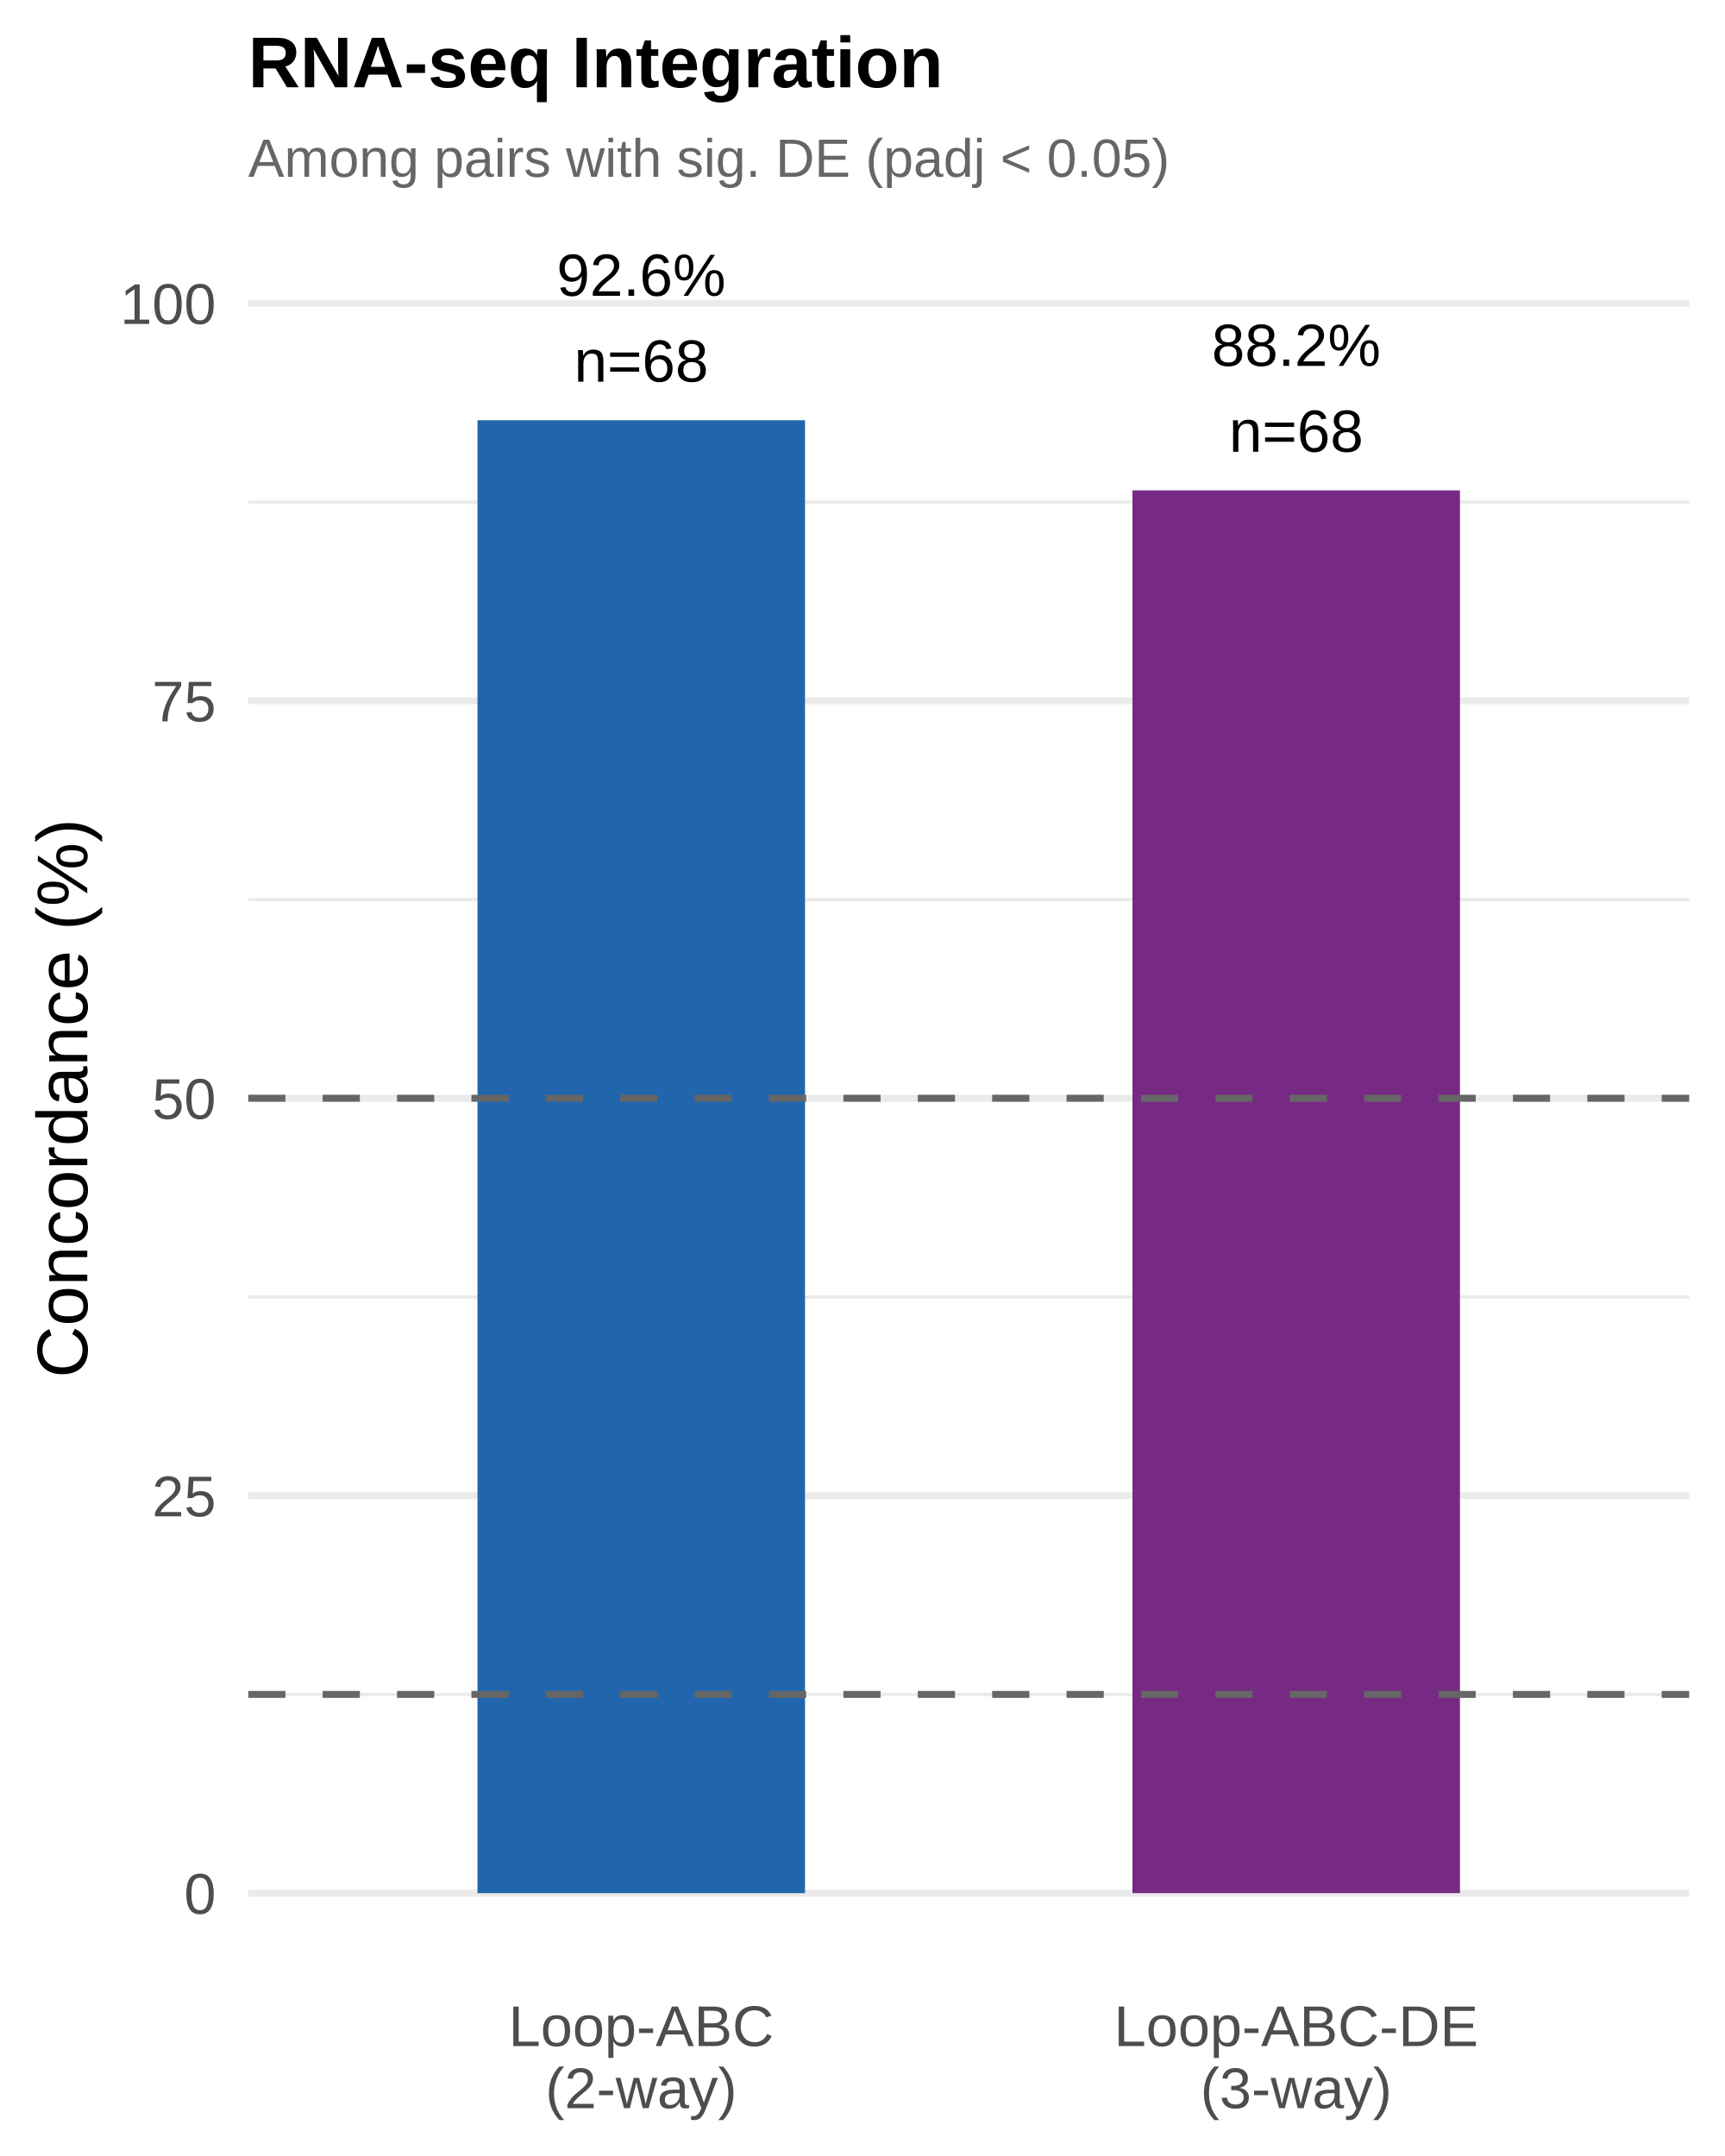
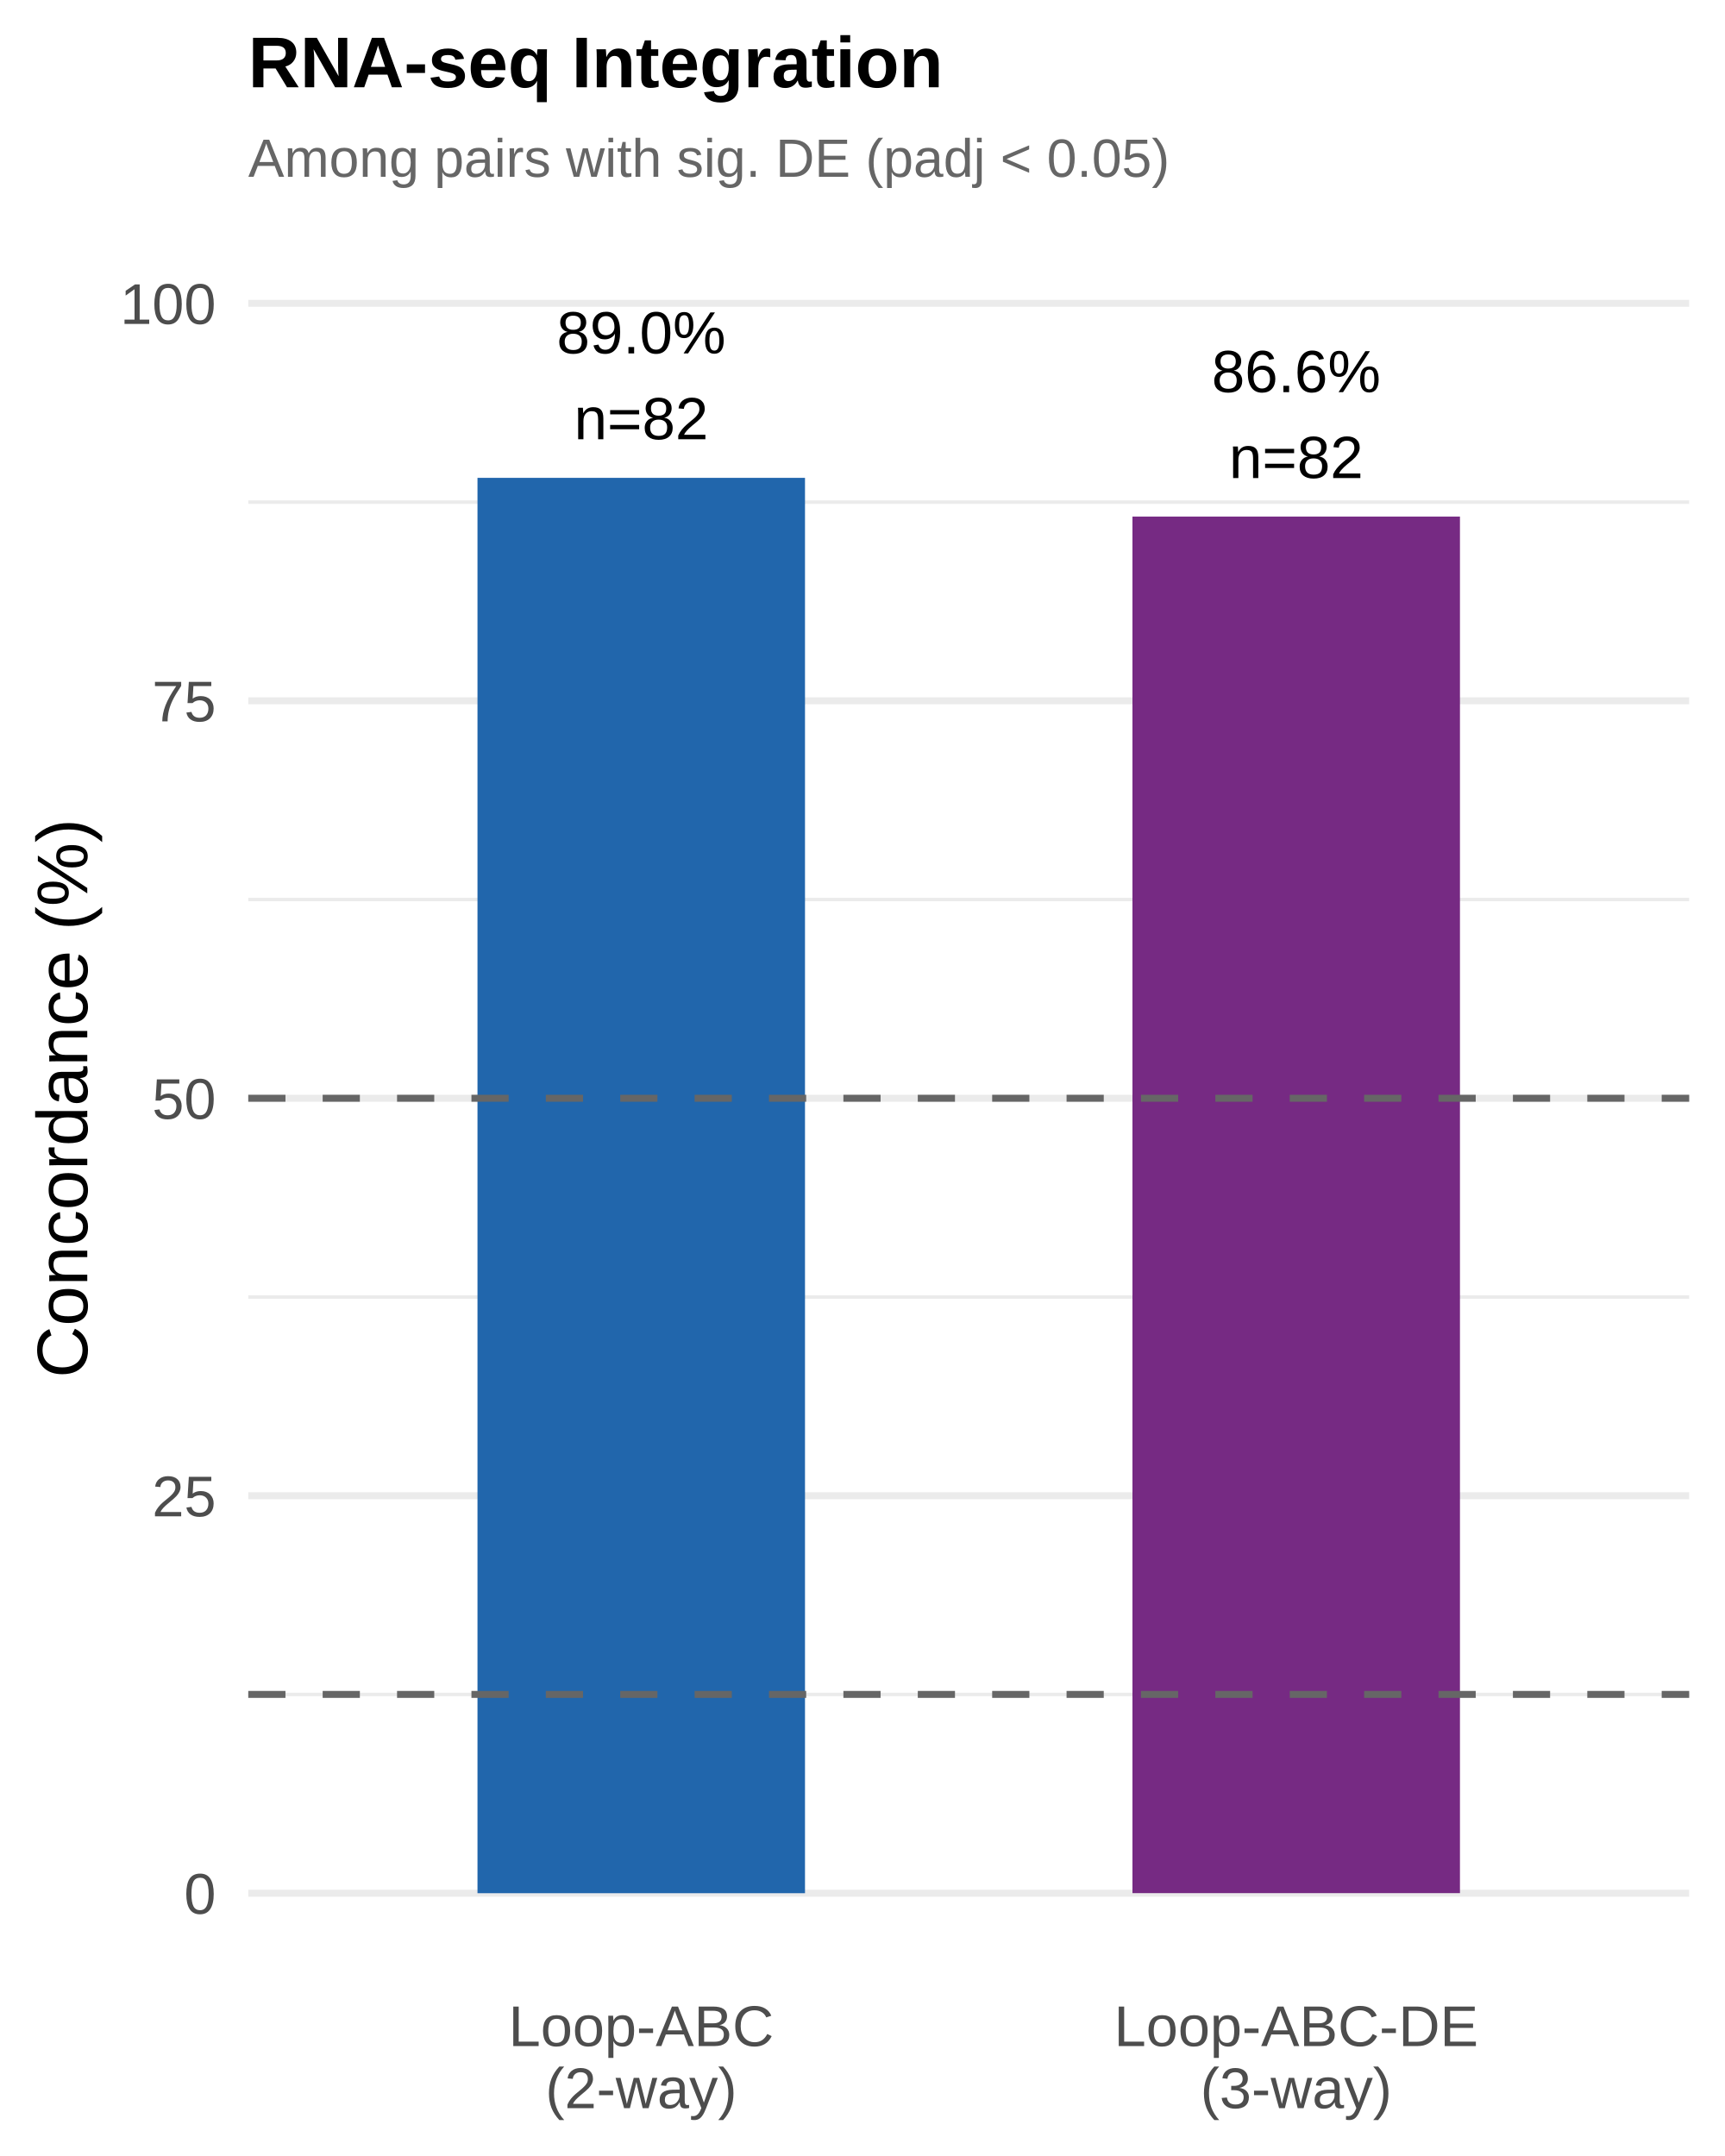
<svg xmlns="http://www.w3.org/2000/svg" width="288.00pt" height="360.00pt" viewBox="0 0 288.00 360.00">
  <g class="svglite">
    <defs>
      <style type="text/css">
    .svglite line, .svglite polyline, .svglite polygon, .svglite path, .svglite rect, .svglite circle {
      fill: none;
      stroke: #000000;
      stroke-linecap: round;
      stroke-linejoin: round;
      stroke-miterlimit: 10.00;
    }
    .svglite text {
      white-space: pre;
    }
    .svglite g.glyphgroup path {
      fill: inherit;
      stroke: none;
    }
  </style>
    </defs>
    <rect width="100%" height="100%" style="stroke: none; fill: #FFFFFF;" />
    <defs>
      <clipPath id="cpMC4wMHwyODguMDB8MC4wMHwzNjAuMDA=">
        <rect x="0.00" y="0.00" width="288.00" height="360.00" />
      </clipPath>
    </defs>
    <g clip-path="url(#cpMC4wMHwyODguMDB8MC4wMHwzNjAuMDA=)">
      <rect x="0.00" y="0.00" width="288.00" height="360.00" style="stroke-width: 1.16; stroke: none; fill: #FFFFFF;" />
    </g>
    <defs>
      <clipPath id="cpNDEuNDV8MjgyLjAyfDM3LjM4fDMyOS4zOQ==">
        <rect x="41.45" y="37.38" width="240.58" height="292.01" />
      </clipPath>
    </defs>
    <g clip-path="url(#cpNDEuNDV8MjgyLjAyfDM3LjM4fDMyOS4zOQ==)">
      <polyline points="41.45,282.93 282.02,282.93 " style="stroke-width: 0.58; stroke: #EBEBEB; stroke-linecap: butt;" />
      <polyline points="41.45,216.57 282.02,216.57 " style="stroke-width: 0.58; stroke: #EBEBEB; stroke-linecap: butt;" />
      <polyline points="41.45,150.20 282.02,150.20 " style="stroke-width: 0.58; stroke: #EBEBEB; stroke-linecap: butt;" />
      <polyline points="41.45,83.84 282.02,83.84 " style="stroke-width: 0.58; stroke: #EBEBEB; stroke-linecap: butt;" />
      <polyline points="41.45,316.12 282.02,316.12 " style="stroke-width: 1.16; stroke: #EBEBEB; stroke-linecap: butt;" />
      <polyline points="41.45,249.75 282.02,249.75 " style="stroke-width: 1.16; stroke: #EBEBEB; stroke-linecap: butt;" />
      <polyline points="41.45,183.38 282.02,183.38 " style="stroke-width: 1.16; stroke: #EBEBEB; stroke-linecap: butt;" />
      <polyline points="41.45,117.02 282.02,117.02 " style="stroke-width: 1.16; stroke: #EBEBEB; stroke-linecap: butt;" />
      <polyline points="41.45,50.65 282.02,50.65 " style="stroke-width: 1.16; stroke: #EBEBEB; stroke-linecap: butt;" />
-       <rect x="79.72" y="70.17" width="54.68" height="245.94" style="stroke-width: 1.16; stroke: none; stroke-linecap: butt; stroke-linejoin: miter; fill: #2166AC;" />
-       <rect x="189.07" y="81.88" width="54.68" height="234.23" style="stroke-width: 1.16; stroke: none; stroke-linecap: butt; stroke-linejoin: miter; fill: #762A83;" />
+       <rect x="79.72" y="79.79" width="54.68" height="236.33" style="stroke-width: 1.16; stroke: none; stroke-linecap: butt; stroke-linejoin: miter; fill: #2166AC;" />
+       <rect x="189.07" y="86.26" width="54.68" height="229.85" style="stroke-width: 1.16; stroke: none; stroke-linecap: butt; stroke-linejoin: miter; fill: #762A83;" />
      <line x1="41.45" y1="183.38" x2="282.02" y2="183.38" style="stroke-width: 1.16; stroke: #666666; stroke-dasharray: 6.21,6.21; stroke-linecap: butt;" />
      <line x1="41.45" y1="282.93" x2="282.02" y2="282.93" style="stroke-width: 1.16; stroke: #666666; stroke-dasharray: 6.21,6.21; stroke-linecap: butt;" />
-       <text x="107.06" y="49.39" text-anchor="middle" style="font-size: 9.96px; font-family: &quot;Arial&quot;;" textLength="28.20px" lengthAdjust="spacingAndGlyphs">92.6%</text>
-       <text x="107.06" y="63.73" text-anchor="middle" style="font-size: 9.96px; font-family: &quot;Arial&quot;;" textLength="22.41px" lengthAdjust="spacingAndGlyphs">n=68</text>
-       <text x="216.41" y="61.10" text-anchor="middle" style="font-size: 9.96px; font-family: &quot;Arial&quot;;" textLength="28.20px" lengthAdjust="spacingAndGlyphs">88.2%</text>
-       <text x="216.41" y="75.44" text-anchor="middle" style="font-size: 9.96px; font-family: &quot;Arial&quot;;" textLength="22.41px" lengthAdjust="spacingAndGlyphs">n=68</text>
+       <text x="107.06" y="59.01" text-anchor="middle" style="font-size: 9.96px; font-family: &quot;Arial&quot;;" textLength="28.20px" lengthAdjust="spacingAndGlyphs">89.0%</text>
+       <text x="107.06" y="73.35" text-anchor="middle" style="font-size: 9.96px; font-family: &quot;Arial&quot;;" textLength="22.41px" lengthAdjust="spacingAndGlyphs">n=82</text>
+       <text x="216.41" y="65.48" text-anchor="middle" style="font-size: 9.96px; font-family: &quot;Arial&quot;;" textLength="28.20px" lengthAdjust="spacingAndGlyphs">86.6%</text>
+       <text x="216.41" y="79.82" text-anchor="middle" style="font-size: 9.96px; font-family: &quot;Arial&quot;;" textLength="22.41px" lengthAdjust="spacingAndGlyphs">n=82</text>
    </g>
    <g clip-path="url(#cpMC4wMHwyODguMDB8MC4wMHwzNjAuMDA=)">
      <text x="36.07" y="319.55" text-anchor="end" style="font-size: 9.60px;fill: #4D4D4D; font-family: &quot;Arial&quot;;" textLength="5.33px" lengthAdjust="spacingAndGlyphs">0</text>
      <text x="36.07" y="253.19" text-anchor="end" style="font-size: 9.60px;fill: #4D4D4D; font-family: &quot;Arial&quot;;" textLength="10.66px" lengthAdjust="spacingAndGlyphs">25</text>
      <text x="36.07" y="186.82" text-anchor="end" style="font-size: 9.60px;fill: #4D4D4D; font-family: &quot;Arial&quot;;" textLength="10.66px" lengthAdjust="spacingAndGlyphs">50</text>
      <text x="36.07" y="120.45" text-anchor="end" style="font-size: 9.60px;fill: #4D4D4D; font-family: &quot;Arial&quot;;" textLength="10.66px" lengthAdjust="spacingAndGlyphs">75</text>
      <text x="36.07" y="54.09" text-anchor="end" style="font-size: 9.60px;fill: #4D4D4D; font-family: &quot;Arial&quot;;" textLength="15.98px" lengthAdjust="spacingAndGlyphs">100</text>
      <text x="107.06" y="341.64" text-anchor="middle" style="font-size: 9.60px;fill: #4D4D4D; font-family: &quot;Arial&quot;;" textLength="44.23px" lengthAdjust="spacingAndGlyphs">Loop-ABC</text>
      <text x="107.06" y="352.01" text-anchor="middle" style="font-size: 9.60px;fill: #4D4D4D; font-family: &quot;Arial&quot;;" textLength="31.94px" lengthAdjust="spacingAndGlyphs">(2-way)</text>
      <text x="216.41" y="341.64" text-anchor="middle" style="font-size: 9.60px;fill: #4D4D4D; font-family: &quot;Arial&quot;;" textLength="60.75px" lengthAdjust="spacingAndGlyphs">Loop-ABC-DE</text>
      <text x="216.41" y="352.01" text-anchor="middle" style="font-size: 9.60px;fill: #4D4D4D; font-family: &quot;Arial&quot;;" textLength="31.94px" lengthAdjust="spacingAndGlyphs">(3-way)</text>
      <text transform="translate(14.57,183.38) rotate(-90)" text-anchor="middle" style="font-size: 12.00px; font-family: &quot;Arial&quot;;" textLength="93.38px" lengthAdjust="spacingAndGlyphs">Concordance (%)</text>
      <text x="41.45" y="29.52" style="font-size: 9.00px;fill: #666666; font-family: &quot;Arial&quot;;" textLength="153.75px" lengthAdjust="spacingAndGlyphs">Among pairs with sig. DE (padj &lt; 0.05)</text>
      <text x="41.45" y="14.57" style="font-size: 12.00px; font-weight: bold; font-family: &quot;Arial&quot;;" textLength="116.00px" lengthAdjust="spacingAndGlyphs">RNA-seq Integration</text>
    </g>
  </g>
</svg>
